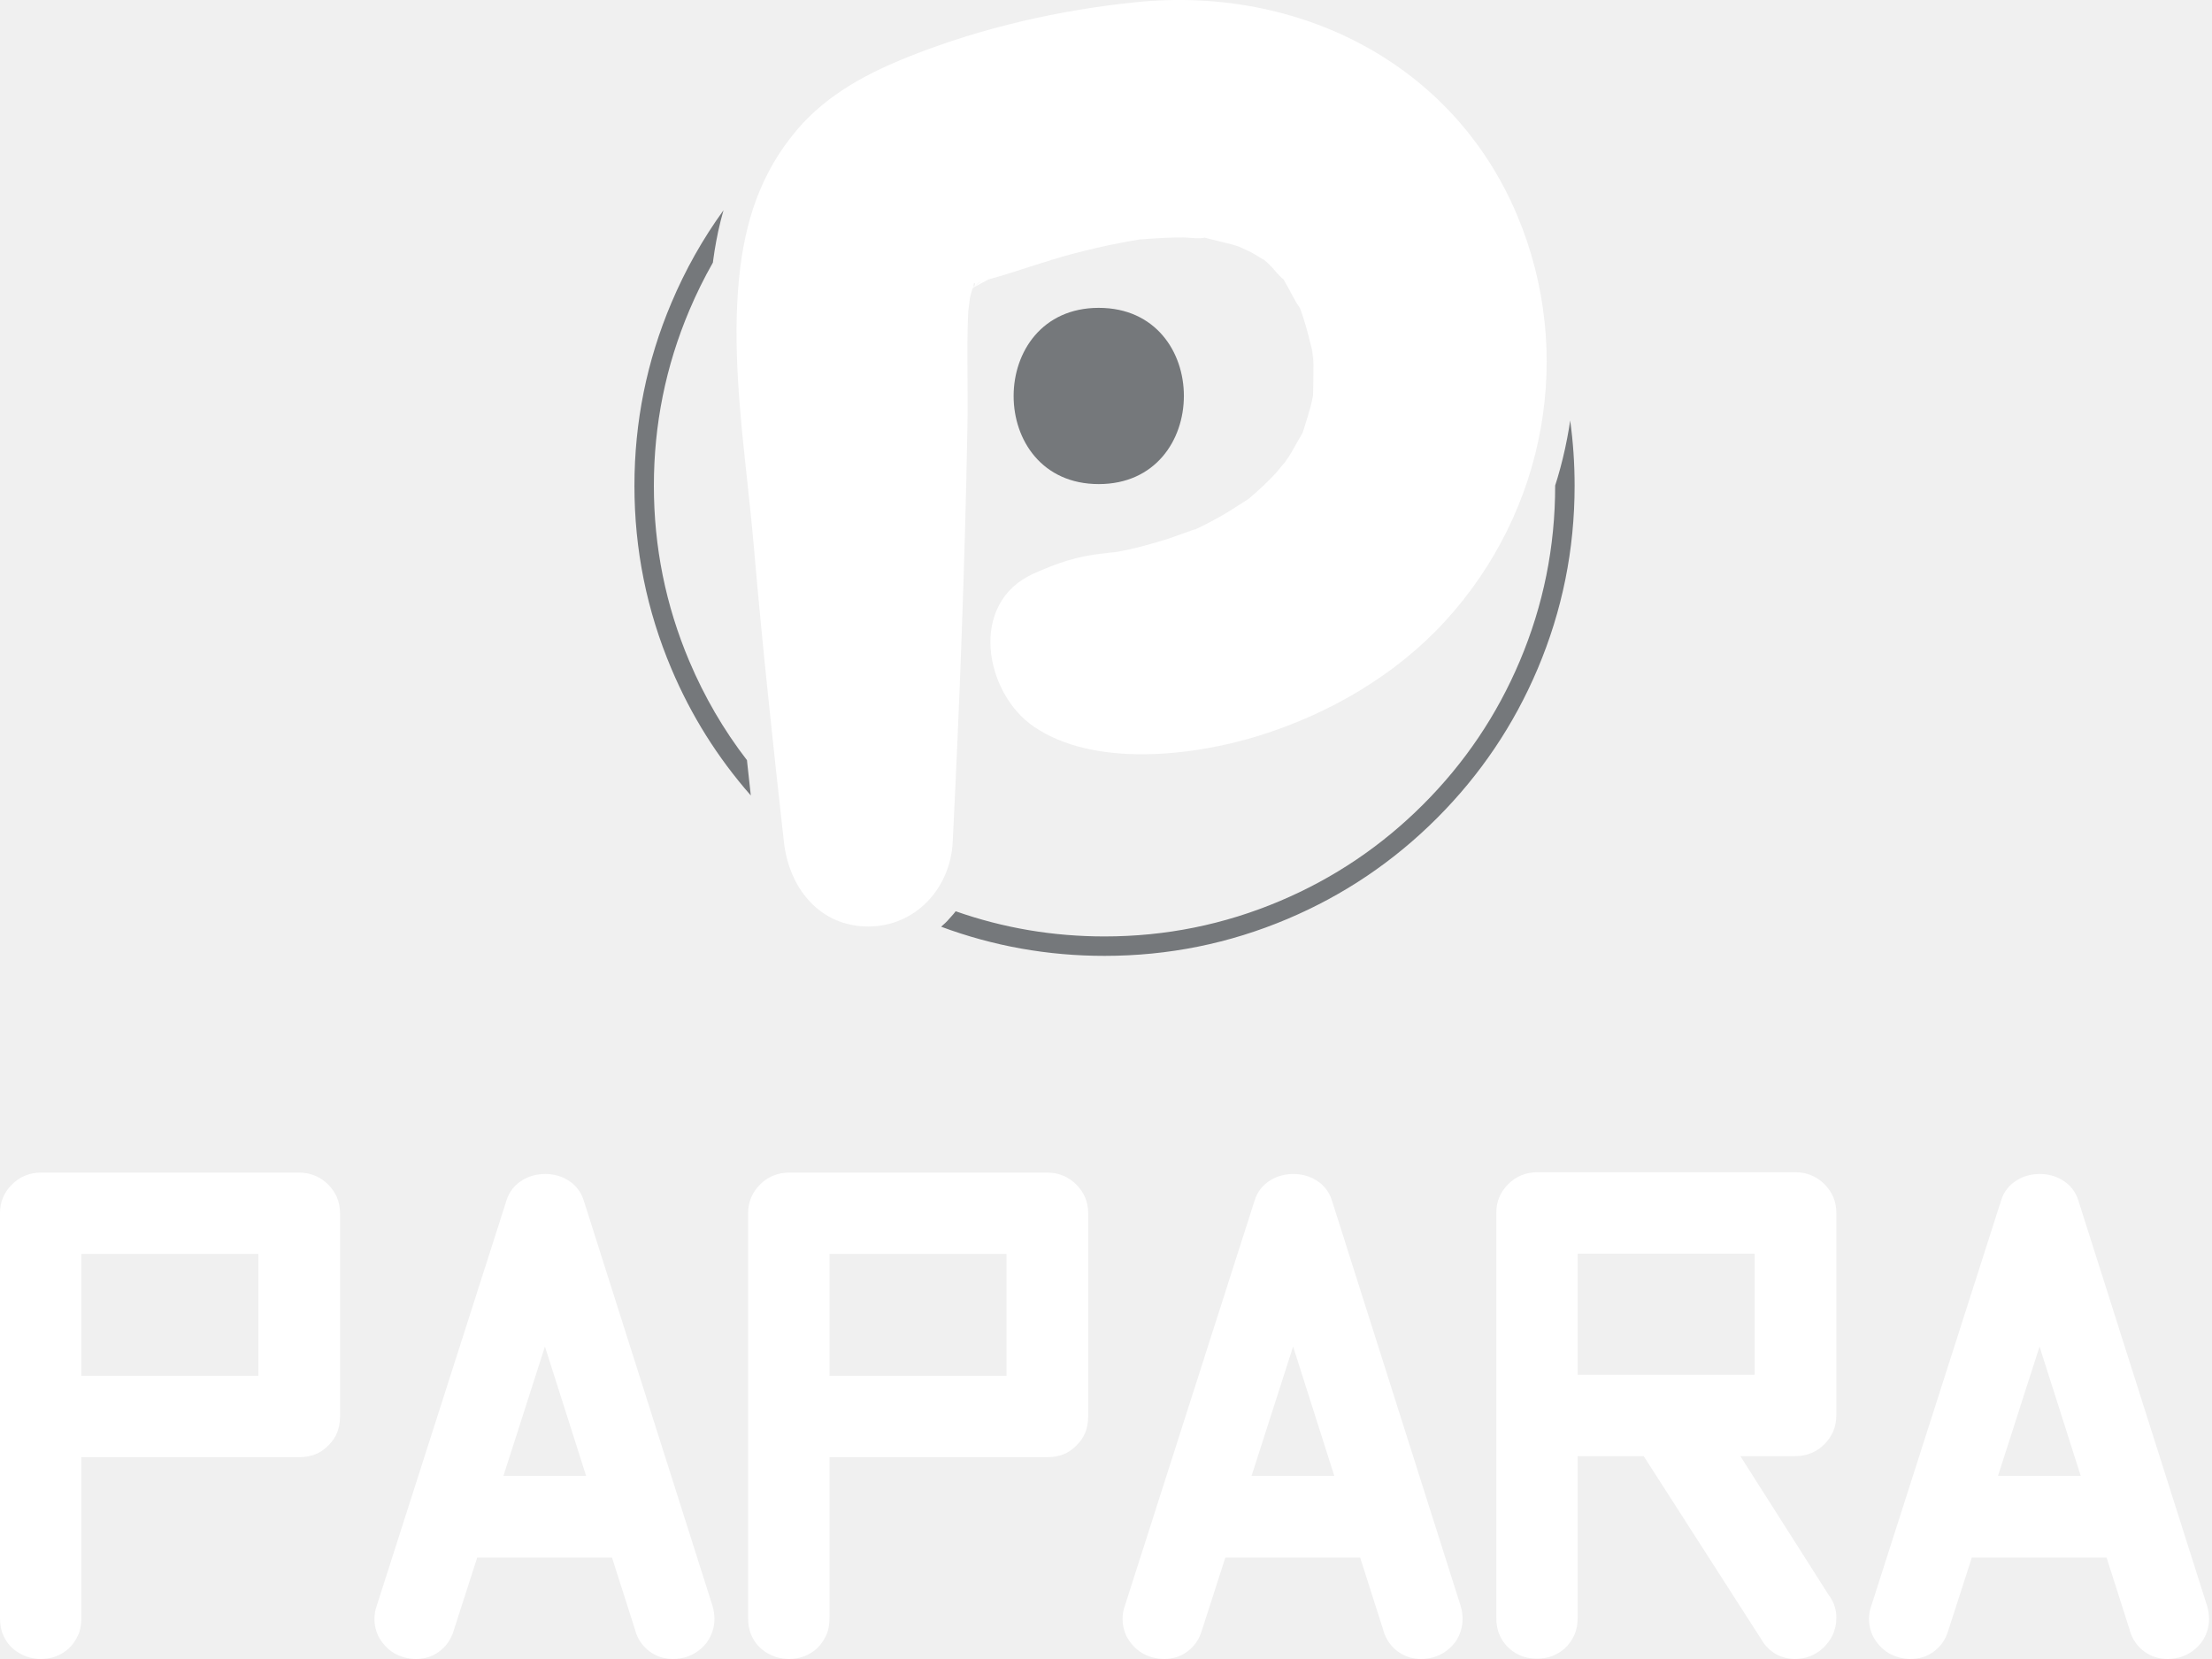
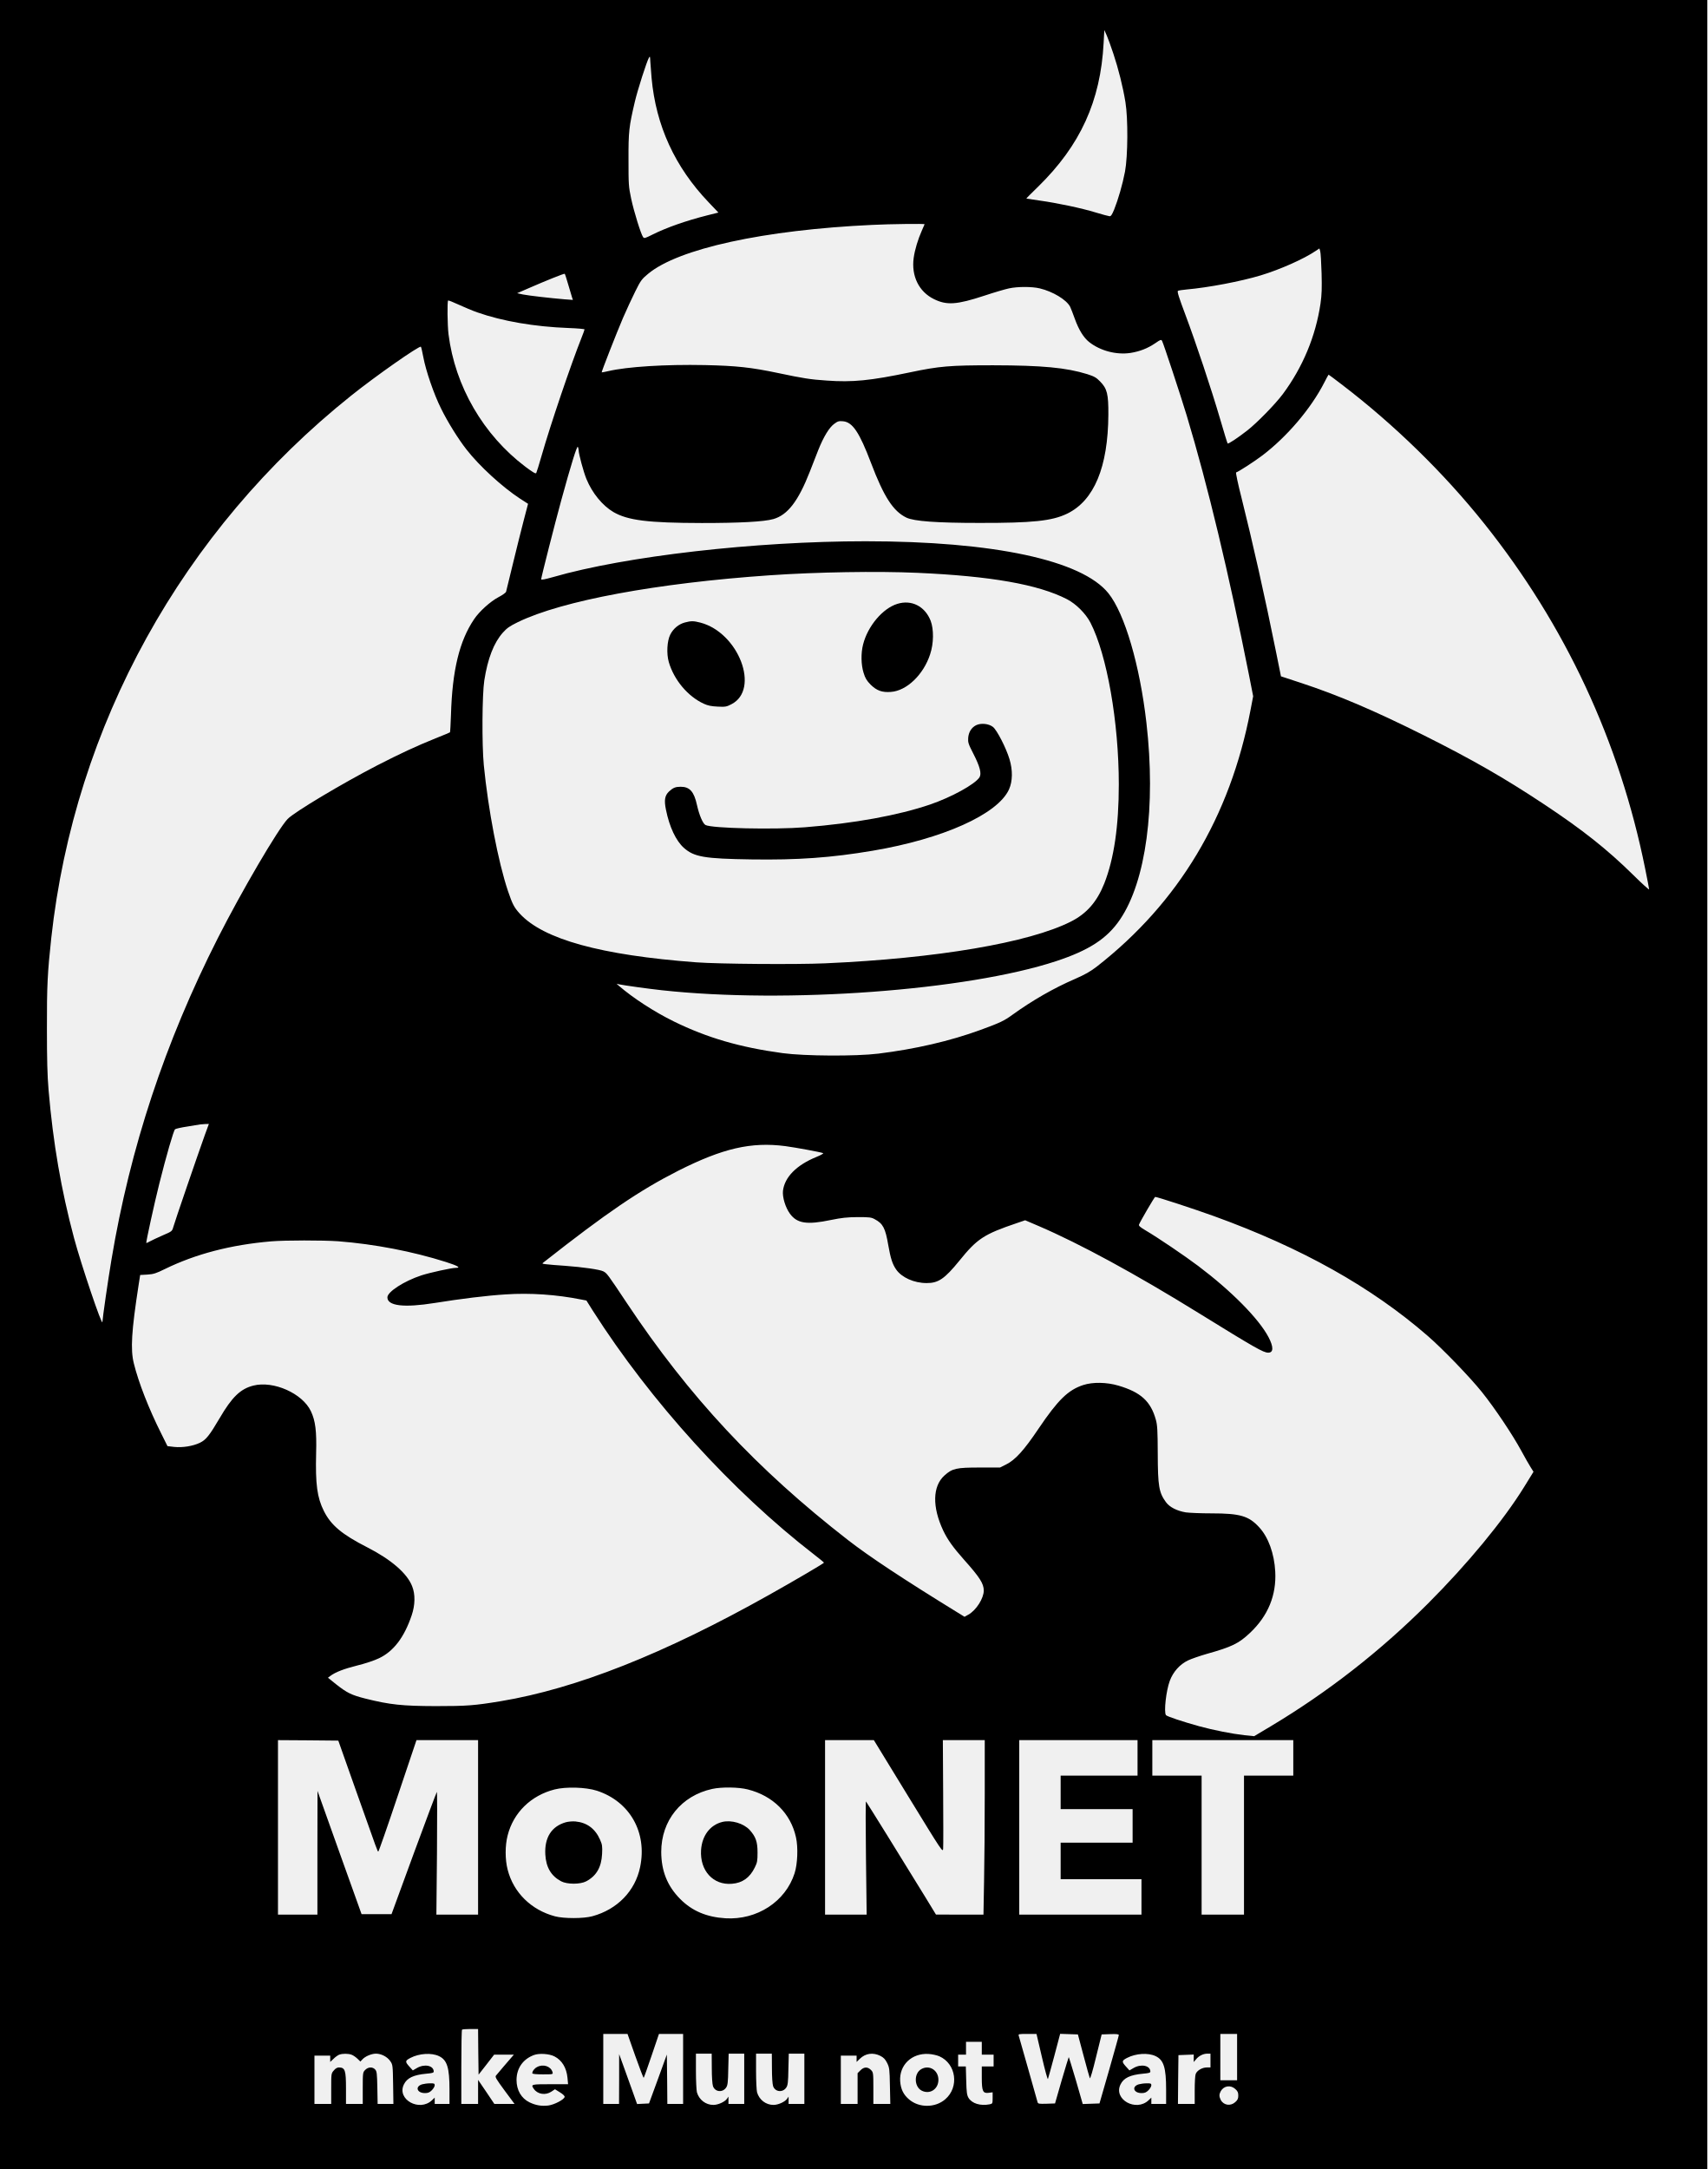
- <svg xmlns="http://www.w3.org/2000/svg" version="1.1" id="svg2" xml:space="preserve" width="320" height="240" viewBox="0 0 320 240">
-   <defs id="defs6" />
-   <g id="g10" transform="matrix(1.333333,0,0,-1.333333,0,240)">
-     <g id="g12" transform="scale(0.1)">
-       <path d="m 88.281,307.27 h 192.027 V 439.489 H 88.281 Z M 21.051,6.289 C 13.281,10.699 7.379,16.988 3.711,25.469 1.09,31.02 0,37.301 0,44.34 V 483.789 c 0,12.191 4.41,22.539 12.93,31.012 8.48,8.519 19.219,12.929 31.41,12.929 H 324.609 c 12.192,0 22.891,-4.41 31.411,-12.929 8.468,-8.473 12.929,-18.821 12.929,-31.012 V 263.32 c 0,-12.929 -4.07,-23.281 -12.578,-31.41 v -0.351 H 356.02 C 347.891,223.051 337.539,218.98 324.609,218.98 H 88.281 V 44.34 c 0,-7.039 -1.133,-13.32 -3.711,-18.871 C 81.988,19.961 78.672,15.16 74.219,11.09 65.738,3.711 55.781,0 44.34,0 35.82,0 28.09,2.23 21.051,6.289 Z" style="fill:#ffffff;fill-opacity:1;fill-rule:nonzero;stroke:none" id="path14" />
-       <path d="m 546.211,198.672 h 89.73 L 591.25,339.02 Z m 87.148,298.789 139.61,-439.492 c 1.48,-4.809 2.191,-9.957 2.191,-14.77 0,-6.289 -1.449,-12.539 -4.07,-18.078 -2.57,-5.551 -5.891,-9.961 -10.699,-14.031 C 751.91,3.711 741.559,0 730.121,0 720.898,0 712.77,2.578 705.391,7.77 697.621,13.281 692.07,21.051 689.141,31.02 v 0.391 L 664.02,110.039 H 517.77 L 492.301,31.02 C 489.34,21.051 483.789,13.281 476.051,7.77 469.02,2.578 460.512,0 451.289,0 c -8.48,0 -16.25,2.23 -23.629,6.289 -7.781,4.801 -13.281,11.051 -17.351,18.832 -2.61,5.539 -4.059,11.789 -4.059,18.078 0,4.812 0.738,9.961 2.578,14.77 L 549.531,497.461 c 2.969,9.609 8.867,16.988 17.348,22.148 7.383,4.45 15.5,6.641 24.762,6.641 8.871,0 16.988,-2.191 24.379,-6.641 8.468,-5.16 14.371,-12.539 17.339,-22.148 z" style="fill:#ffffff;fill-opacity:1;fill-rule:nonzero;stroke:none" id="path16" />
-       <path d="m 900,307.27 h 192.031 V 439.489 H 900 Z M 832.77,6.289 c -7.731,4.41 -13.629,10.699 -17.34,19.18 -2.578,5.551 -3.711,11.832 -3.711,18.871 V 483.789 c 0,12.191 4.453,22.539 12.929,31.012 8.512,8.519 19.223,12.929 31.403,12.929 h 280.319 c 12.18,0 22.89,-4.41 31.36,-12.929 8.52,-8.473 12.93,-18.821 12.93,-31.012 V 263.32 c 0,-12.929 -4.06,-23.281 -12.54,-31.41 v -0.351 h -0.39 c -8.12,-8.508 -18.43,-12.579 -31.36,-12.579 H 900 V 44.34 c 0,-7.039 -1.09,-13.32 -3.711,-18.871 C 893.711,19.961 890.391,15.16 885.98,11.09 877.461,3.711 867.5,0 856.051,0 847.578,0 839.801,2.23 832.77,6.289 Z" style="fill:#ffffff;fill-opacity:1;fill-rule:nonzero;stroke:none" id="path18" />
-       <path d="m 1357.93,198.672 h 89.77 l -44.69,140.348 z m 87.19,298.789 139.57,-439.492 c 1.48,-4.809 2.22,-9.957 2.22,-14.77 0,-6.289 -1.48,-12.539 -4.06,-18.078 -2.58,-5.551 -5.9,-9.961 -10.7,-14.031 C 1563.63,3.711 1553.32,0 1541.88,0 c -9.26,0 -17.39,2.578 -24.77,7.77 -7.73,5.512 -13.28,13.281 -16.25,23.25 v 0.391 l -25.12,78.629 H 1329.49 L 1304.02,31.02 C 1301.05,21.051 1295.55,13.281 1287.77,7.77 1280.74,2.578 1272.27,0 1263.05,0 c -8.52,0 -16.25,2.23 -23.67,6.289 -7.74,4.801 -13.29,11.051 -17.35,18.832 -2.58,5.539 -4.06,11.789 -4.06,18.078 0,4.812 0.74,9.961 2.58,14.77 l 140.7,439.492 c 2.97,9.609 8.87,16.988 17.38,22.148 7.39,4.45 15.51,6.641 24.73,6.641 8.87,0 16.99,-2.191 24.37,-6.641 8.52,-5.16 14.42,-12.539 17.39,-22.148 z" style="fill:#ffffff;fill-opacity:1;fill-rule:nonzero;stroke:none" id="path20" />
-       <path d="m 1711.72,308.359 h 192.07 v 131.48 H 1711.72 Z M 1985.04,67.969 v 0.351 c 5.16,-7.769 7.73,-15.859 7.38,-24.371 0,-6.289 -1.48,-12.188 -4.06,-18.09 -2.58,-5.199 -5.94,-9.609 -10,-13.668 C 1969.53,4.059 1959.18,0 1947.34,0 c -6.99,0 -14.02,1.84 -20.31,5.16 -6.25,3.711 -11.8,8.859 -15.86,15.891 L 1783.4,220.121 h -71.68 V 44.691 c 0,-7.031 -1.1,-13.281 -3.67,-18.832 -2.58,-5.551 -5.9,-10.348 -10.35,-14.41 -8.48,-7.391 -18.48,-11.098 -29.93,-11.098 -8.47,0 -16.25,1.879 -23.24,5.937 -7.77,4.801 -13.67,11.051 -17.38,19.57 -2.58,5.551 -3.67,11.801 -3.67,18.832 V 484.18 c 0,12.191 4.41,22.5 12.93,31.019 8.47,8.473 19.18,12.922 31.36,12.922 h 280.32 c 12.18,0 22.89,-4.449 31.4,-12.922 8.48,-8.519 12.93,-18.828 12.93,-31.019 V 264.41 c 0,-12.18 -4.45,-22.89 -12.93,-31.359 -8.51,-8.52 -19.22,-12.93 -31.4,-12.93 h -59.81 z" style="fill:#ffffff;fill-opacity:1;fill-rule:nonzero;stroke:none" id="path22" />
-       <path d="m 2167.81,198.672 h 89.77 L 2212.89,339.02 Z M 2255,497.461 2394.57,57.969 c 1.48,-4.809 2.23,-9.957 2.23,-14.77 0,-6.289 -1.49,-12.539 -4.07,-18.078 -2.57,-5.551 -5.89,-9.961 -10.7,-14.031 C 2373.52,3.711 2363.2,0 2351.76,0 c -9.26,0 -17.38,2.578 -24.77,7.77 -7.73,5.512 -13.28,13.281 -16.25,23.25 v 0.391 l -25.12,78.629 h -146.21 l -25.5,-79.019 C 2110.98,21.051 2105.43,13.281 2097.66,7.77 2090.66,2.578 2082.15,0 2072.93,0 c -8.52,0 -16.25,2.23 -23.63,6.289 -7.78,4.801 -13.32,11.051 -17.39,18.832 -2.57,5.539 -4.06,11.789 -4.06,18.078 0,4.812 0.74,9.961 2.58,14.77 l 140.74,439.492 c 2.93,9.609 8.83,16.988 17.35,22.148 7.38,4.45 15.5,6.641 24.72,6.641 8.87,0 16.99,-2.191 24.38,-6.641 8.51,-5.16 14.41,-12.539 17.38,-22.148 z" style="fill:#ffffff;fill-opacity:1;fill-rule:nonzero;stroke:none" id="path24" />
-       <path d="m 1567.85,1125.9 c 109.49,119.53 141.29,291.13 78.05,441.01 -69.69,165.12 -237.5,248.52 -412.93,230.75 -83.4,-8.48 -167.15,-27.54 -245.2,-58.44 -46.321,-18.36 -90.231,-41.45 -123,-80.04 -39.848,-46.95 -56.84,-100.43 -62.86,-160.74 -7.219,-71.99 0.899,-146.92 8.828,-220.24 2.582,-24.02 5.16,-47.89 7.192,-71.44 9.179,-107.03 20.742,-213.67 32.621,-320.432 5.469,-49.137 38.199,-91.558 91.558,-91.558 51.641,0 89.101,41.949 91.561,91.558 7.46,150.042 13.21,299.922 15.98,450.152 0.35,17.23 0.23,34.42 0.12,51.64 v 0.04 c -0.12,18.75 -0.28,37.5 0.15,56.22 0.16,6.05 0.35,12.1 0.7,18.16 0.12,1.95 1.29,10 1.84,14.61 0.59,2.38 1.13,4.61 1.25,5 0.47,1.52 0.94,3.01 1.41,4.53 0.04,0.12 0.15,0.31 0.23,0.47 l 0.78,0.74 c 5.47,3.2 10.98,6.13 16.6,8.99 0.12,0.03 0.2,0.07 0.36,0.11 30.54,8.36 60.27,19.65 91.01,27.66 17.03,4.45 34.14,8.47 51.41,11.83 6.44,1.25 12.93,2.39 19.41,3.44 0.43,0.08 0.7,0.16 1.06,0.2 0.93,0.08 2.07,0.15 3.43,0.27 15,1.13 29.89,2.15 44.97,1.99 2.42,-0.04 4.96,-0.23 7.53,-0.43 3.87,-0.31 7.78,-0.58 11.49,-0.31 1.95,0.16 2.97,0.35 3.48,0.59 1.4,-0.43 3.32,-0.94 5.93,-1.57 8.17,-1.95 16.21,-3.98 24.38,-6.01 0.15,-0.04 4.02,-1.29 7.34,-2.35 4.1,-1.91 11.33,-5.11 13.2,-6.17 4.34,-2.42 8.52,-5.15 12.82,-7.61 0.47,-0.28 0.82,-0.47 1.25,-0.71 2.5,-2.19 5,-4.37 7.26,-6.76 4.38,-4.57 8.6,-10.35 13.56,-14.17 0,-0.04 0.04,-0.04 0.08,-0.08 0.23,-0.39 0.39,-0.71 0.62,-1.14 5.7,-9.49 10.63,-20.93 17.03,-29.76 1.33,-3.63 2.66,-7.27 3.83,-10.98 3.67,-11.13 6.37,-22.42 9.18,-33.79 1.21,-4.88 1.8,-9.88 2.77,-14.76 -0.97,5 -1.68,8.47 -2.11,10.78 l -0.04,0.04 c -0.5,2.58 -0.7,3.63 -0.7,3.63 -0.04,0 0.04,-0.47 0.16,-1.29 0.47,-2.97 1.64,-10.51 1.64,-14.3 -0.08,-11.6 -0.04,-23.08 -0.51,-34.68 -0.78,-3.87 -1.45,-7.74 -2.54,-11.53 -2.62,-9.41 -5.43,-18.59 -8.44,-27.81 -0.7,-1.52 -1.4,-3.01 -2.07,-4.06 -4.72,-7.58 -8.67,-15.63 -13.55,-23.13 -1.13,-1.72 -2.31,-3.4 -3.48,-5.07 -0.74,-0.59 -7.85,-9.69 -10.11,-12.15 -9.34,-10.04 -19.34,-19.38 -29.85,-28.21 -0.66,-0.39 -1.44,-0.89 -2.42,-1.52 -7.62,-4.8 -15,-9.8 -22.77,-14.37 -10.55,-6.18 -21.41,-11.92 -32.46,-17.15 0.82,0.74 -8.17,-2.54 -16.41,-5.51 -5.2,-1.88 -10.12,-3.67 -12.11,-4.3 -13.75,-4.22 -27.66,-8.36 -41.72,-11.56 -5,-1.13 -10.04,-2.07 -15.08,-3.01 -1.95,-0.12 -10.31,-1.25 -14.57,-1.68 -28.08,-2.85 -49.84,-10.35 -75.51,-21.83 -71.21,-31.88 -53.16,-129.46 0,-165.9 65.51,-44.881 173.21,-32.272 245.2,-9.77 75.47,23.6 147.46,65.28 201.17,123.91 z m -504.45,368.59 c -1.21,-1.29 -4.77,-4.76 -7.07,-6.4 7.11,6.91 8.28,7.73 7.07,6.4 z m -6.45,-1.68 c 0.94,0.39 1.84,-1.48 -1.33,-5.19 0.28,0.47 0.51,0.9 0.83,1.48 -0.16,0.51 -0.16,0.9 -0.2,1.33 0.23,0.78 0.47,1.56 0.7,2.38 z m -0.11,-0.15 c -0.24,-0.51 -0.43,-0.98 -0.67,-1.45 0.08,0.78 0.31,1.25 0.67,1.45 z m 367.18,-132.93 c 0,0.62 0.12,3.39 0.36,6.32 -0.28,-5.5 -0.36,-6.95 -0.36,-6.32 z m -7.89,-21.92 c -0.11,-0.43 -0.78,-2.34 -1.68,-4.53 1.37,3.83 1.8,4.92 1.68,4.53 z" style="fill:#ffffff;fill-opacity:1;fill-rule:evenodd;stroke:none" id="path26" />
-       <path d="m 688.359,1272.93 c 0,-69.18 13.36,-135.35 40.121,-198.55 21.36,-50.59 50.11,-96.411 86.129,-137.431 l -0.699,6.449 -1.101,10.043 -2.188,20 -0.152,1.758 c -25.348,32.851 -46.168,68.671 -62.578,107.421 -25.621,60.54 -38.442,123.98 -38.442,190.31 0,66.33 12.821,129.77 38.442,190.31 7.578,17.89 16.089,35.16 25.589,51.84 l 0.192,1.48 0.078,0.71 1.449,9.96 0.11,0.78 1.722,9.88 0.16,0.82 1.95,9.88 0.199,0.86 2.301,9.81 0.199,0.9 2.609,9.72 0.281,0.98 0.27,1.02 c -22.5,-31.06 -41.371,-64.54 -56.52,-100.43 -26.761,-63.17 -40.121,-129.34 -40.121,-198.52 z" style="fill:#75787b;fill-opacity:1;fill-rule:evenodd;stroke:none" id="path28" />
-       <path d="m 1192.15,1274.77 c 123.05,0 123.24,191.21 0,191.21 -123.05,0 -123.28,-191.21 0,-191.21 z" style="fill:#75787b;fill-opacity:1;fill-rule:evenodd;stroke:none" id="path30" />
-       <path d="m 1668.36,1074.38 c 26.72,63.2 40.08,129.37 40.08,198.55 0,23.95 -1.6,47.58 -4.81,70.82 l -1.36,-8.75 -0.12,-0.7 -1.8,-9.92 -0.15,-0.71 -2,-9.84 -0.15,-0.71 -2.27,-9.8 -0.16,-0.7 -2.5,-9.73 -0.19,-0.74 -2.73,-9.65 -0.2,-0.7 -2.66,-8.6 v -0.27 c 0,-66.33 -12.81,-129.77 -38.43,-190.31 -24.73,-58.52 -59.65,-110.319 -104.77,-155.429 -45.12,-45.121 -96.95,-80.043 -155.43,-104.769 -60.55,-25.621 -123.98,-38.442 -190.31,-38.442 -55.9,0 -109.73,9.11 -161.52,27.309 l -0.28,-0.391 -1.99,-2.5 -6.68,-7.5 -2.31,-2.308 -4.53,-4.059 c 56.76,-21.09 115.86,-31.64 177.31,-31.64 69.18,0 135.35,13.359 198.51,40.078 61.06,25.82 115.08,62.23 162.15,109.301 47.03,47.07 83.48,101.09 109.3,162.11 z" style="fill:#75787b;fill-opacity:1;fill-rule:evenodd;stroke:none" id="path32" />
-     </g>
+ <svg xmlns="http://www.w3.org/2000/svg" version="1.0" width="1732pt" height="2200pt" viewBox="0 0 1732 2200" preserveAspectRatio="xMidYMid meet">
+   <g transform="translate(0,2200) scale(0.1,-0.1)" fill="#000000" stroke="none">
+     <path d="M0 11000 l0 -11000 8660 0 8660 0 0 11000 0 11000 -8660 0 -8660 0 0 -11000z m11295 10455 c51 -153 97 -336 122 -490 28 -169 25 -549 -4 -705 -25 -131 -69 -282 -110 -385 -23 -55 -33 -70 -48 -68 -11 1 -74 18 -140 38 -143 44 -390 96 -570 121 -71 10 -131 19 -133 20 -2 1 52 55 119 120 429 420 634 868 665 1459 l7 130 25 -55 c13 -30 43 -113 67 -185z m-4685 -245 c44 -484 236 -903 579 -1262 l99 -104 -112 -28 c-217 -55 -412 -123 -560 -197 -72 -36 -81 -39 -92 -24 -22 30 -93 258 -121 390 -26 123 -27 143 -27 395 -1 286 5 335 64 587 29 123 120 407 143 447 11 19 12 15 14 -34 2 -30 8 -107 13 -170z m2770 -1484 c0 -2 -13 -32 -29 -67 -39 -88 -70 -190 -82 -275 -25 -184 53 -343 206 -418 130 -64 231 -57 511 35 99 33 212 66 250 74 89 19 232 19 312 0 133 -32 271 -115 308 -186 7 -15 30 -72 49 -126 39 -108 88 -188 145 -233 112 -88 274 -131 417 -110 95 15 175 46 253 99 53 37 60 39 69 23 16 -31 188 -552 250 -757 214 -710 426 -1597 632 -2633 l42 -214 -27 -141 c-207 -1083 -729 -1953 -1558 -2600 -66 -51 -119 -81 -224 -127 -213 -92 -431 -217 -632 -362 -85 -62 -127 -82 -324 -154 -312 -114 -664 -195 -1038 -241 -227 -28 -748 -25 -970 5 -434 59 -767 156 -1105 322 -201 99 -413 237 -559 363 l-21 19 26 -6 c52 -11 296 -45 434 -60 1262 -138 3094 -3 3999 295 334 110 517 229 648 422 264 389 366 1144 268 1997 -67 584 -220 1106 -385 1312 -269 336 -1165 528 -2465 528 -1120 0 -2436 -151 -3172 -364 -82 -23 -118 -30 -118 -21 0 18 141 572 205 805 97 354 158 551 167 538 4 -7 8 -22 8 -34 0 -37 50 -222 79 -292 59 -144 163 -270 273 -335 146 -85 350 -111 898 -112 384 0 629 13 725 40 145 41 253 181 370 480 26 66 65 165 86 220 54 135 111 229 162 266 36 27 48 30 90 26 96 -9 165 -111 283 -422 131 -345 225 -490 359 -555 76 -37 307 -54 740 -54 541 -1 738 20 891 94 274 133 415 473 418 1005 1 208 -12 263 -84 336 -38 39 -58 51 -130 74 -213 66 -457 89 -955 90 -440 0 -545 -9 -840 -71 -405 -85 -587 -103 -848 -84 -168 11 -240 23 -492 76 -275 58 -425 74 -745 81 -398 8 -788 -16 -982 -62 -34 -8 -63 -13 -64 -12 -4 4 149 395 216 552 36 83 92 204 125 270 54 109 66 125 129 177 306 256 1177 446 2276 497 178 9 530 13 530 7z m4027 -496 c4 -152 2 -220 -11 -310 -49 -331 -180 -645 -382 -917 -78 -104 -260 -290 -359 -368 -100 -78 -194 -140 -201 -133 -3 3 -37 113 -75 244 -92 314 -245 772 -354 1063 -65 173 -85 235 -75 241 6 4 46 10 89 14 218 19 549 82 751 143 195 59 439 167 559 249 l36 24 8 -27 c5 -16 11 -116 14 -223z m-7642 -118 c17 -59 35 -118 39 -131 l8 -23 -83 6 c-144 12 -361 37 -423 49 l-60 13 120 52 c167 73 358 150 363 145 3 -2 19 -52 36 -111z m-921 -281 c254 -89 578 -145 924 -158 89 -3 162 -10 162 -14 0 -5 -14 -43 -31 -86 -107 -269 -314 -878 -404 -1193 -26 -91 -51 -171 -55 -178 -5 -10 -34 7 -109 63 -428 323 -715 818 -781 1345 -11 89 -14 333 -4 342 3 3 51 -16 107 -42 56 -26 142 -62 191 -79z m-550 -451 c26 -140 107 -377 181 -525 67 -136 172 -305 258 -415 131 -168 363 -380 543 -498 l81 -52 -44 -168 c-24 -92 -73 -288 -109 -437 -36 -148 -67 -278 -70 -287 -3 -10 -38 -35 -77 -55 -83 -44 -193 -143 -247 -223 -149 -220 -222 -518 -235 -970 -3 -96 -8 -176 -10 -178 -2 -2 -68 -30 -147 -61 -198 -80 -359 -155 -593 -275 -356 -184 -840 -473 -907 -543 -97 -101 -466 -731 -708 -1208 -537 -1060 -889 -2124 -1079 -3260 -36 -214 -90 -590 -92 -634 -1 -52 -215 579 -288 852 -131 490 -212 962 -258 1497 -13 153 -17 312 -17 630 -1 430 6 564 44 915 237 2158 1329 4133 3041 5501 252 202 696 512 709 497 4 -5 14 -51 24 -103z m9314 -277 c535 -408 1039 -900 1447 -1411 824 -1031 1375 -2213 1635 -3504 22 -108 40 -203 40 -209 0 -7 -73 59 -162 147 -263 259 -515 459 -908 719 -400 265 -728 453 -1220 699 -501 250 -864 405 -1247 531 l-198 65 -49 243 c-114 566 -240 1124 -351 1567 -36 140 -60 256 -55 258 29 10 188 113 267 173 250 190 493 476 626 736 23 46 44 83 45 83 2 0 61 -44 130 -97z m-4303 -1913 c747 -33 1229 -118 1520 -268 92 -48 189 -145 237 -237 168 -326 288 -1010 288 -1641 0 -423 -49 -755 -147 -1004 -74 -186 -178 -306 -338 -387 -425 -215 -1360 -374 -2495 -424 -295 -13 -1076 -7 -1305 10 -972 73 -1553 234 -1792 494 -58 64 -74 95 -120 230 -99 294 -201 827 -245 1277 -20 209 -17 716 5 858 35 224 97 383 189 486 41 46 70 66 152 106 449 218 1410 396 2556 475 477 33 1088 43 1495 25z m-7227 -5702 c-69 -192 -308 -888 -320 -934 -12 -42 -13 -44 -107 -84 -53 -23 -111 -51 -130 -61 -18 -11 -35 -18 -37 -17 -5 6 81 398 131 598 73 291 146 544 161 556 8 6 65 19 127 28 61 10 119 19 127 21 8 1 32 3 52 4 l37 1 -41 -112z m5889 -113 c110 -15 349 -59 383 -71 8 -3 -21 -20 -68 -39 -201 -82 -322 -204 -339 -343 -7 -65 25 -170 71 -233 73 -99 172 -114 416 -63 108 22 162 28 270 29 120 0 140 -2 175 -22 83 -44 107 -91 136 -261 24 -136 42 -193 80 -248 56 -81 181 -138 309 -138 119 -1 183 43 332 226 182 225 249 269 586 383 l82 28 138 -59 c417 -179 982 -486 1622 -882 571 -353 657 -402 706 -402 54 0 55 58 3 157 -98 187 -377 469 -713 722 -138 104 -410 288 -534 361 -54 32 -72 47 -67 59 13 34 157 281 164 281 21 0 394 -122 596 -195 892 -323 1598 -719 2170 -1216 151 -131 427 -417 549 -569 130 -162 310 -431 399 -595 36 -66 78 -141 95 -167 l29 -46 -95 -154 c-212 -343 -575 -782 -976 -1183 -486 -485 -1013 -896 -1592 -1243 l-171 -102 -99 10 c-125 14 -317 52 -459 91 -169 47 -329 100 -337 113 -22 33 2 248 39 347 34 92 102 168 186 208 34 16 118 45 187 65 257 72 327 106 441 214 183 172 269 382 256 622 -10 183 -70 349 -164 450 -105 114 -193 140 -483 140 -107 0 -224 5 -260 10 -90 15 -165 53 -202 104 -71 98 -82 160 -83 496 -1 231 -4 285 -19 339 -52 188 -153 280 -381 347 -119 35 -259 37 -355 6 -154 -50 -257 -151 -453 -441 -149 -222 -238 -320 -332 -366 l-60 -30 -205 0 c-240 0 -279 -9 -359 -81 -121 -109 -125 -319 -12 -559 44 -92 99 -169 209 -293 161 -180 202 -244 202 -315 0 -79 -77 -200 -156 -244 l-39 -22 -70 43 c-551 339 -897 568 -1112 735 -928 721 -1611 1453 -2245 2406 -195 293 -201 301 -238 320 -34 18 -209 43 -387 56 -82 5 -168 13 -193 16 -43 5 -44 5 -23 21 637 501 969 727 1363 927 452 228 740 295 1087 250z m-4536 -965 c370 -29 754 -103 1092 -210 123 -39 157 -60 100 -60 -44 0 -261 -48 -348 -76 -176 -58 -345 -167 -345 -223 0 -87 168 -107 480 -57 268 43 526 75 719 87 248 17 519 -2 768 -52 l52 -10 66 -105 c587 -920 1412 -1829 2247 -2474 53 -41 97 -77 97 -80 1 -6 -293 -179 -559 -328 -1061 -596 -1955 -950 -2720 -1077 -266 -44 -343 -50 -660 -50 -338 1 -464 14 -712 76 -142 36 -186 57 -299 146 l-82 66 24 18 c52 39 138 72 273 106 82 20 175 51 222 74 147 70 255 212 330 434 36 105 38 214 5 296 -50 130 -213 271 -456 395 -257 131 -367 224 -439 367 -69 138 -87 272 -79 588 6 223 -7 328 -53 425 -85 181 -380 312 -584 260 -131 -33 -217 -117 -341 -329 -104 -177 -139 -221 -201 -251 -71 -34 -176 -51 -261 -42 l-68 8 -64 129 c-126 251 -230 518 -277 709 -36 143 -24 330 48 796 l16 102 73 4 c62 4 88 12 177 56 313 153 669 246 1078 281 141 12 527 12 681 1z m185 -5585 c219 -618 214 -605 222 -605 4 0 93 254 197 565 l190 565 313 0 312 0 0 -885 0 -885 -212 0 -211 0 6 626 c3 344 2 622 -1 619 -4 -4 -109 -284 -234 -623 l-226 -617 -152 0 -152 0 -224 625 -223 625 -1 -627 0 -628 -200 0 -200 0 0 885 0 885 306 -2 306 -3 184 -520z m5599 -47 c348 -568 350 -571 353 -527 2 24 2 281 0 572 l-3 527 213 0 212 0 0 -547 c0 -302 -3 -700 -7 -885 l-6 -338 -241 0 -241 1 -108 177 c-218 356 -595 963 -602 970 -4 4 -4 -253 0 -570 l7 -578 -211 0 -211 0 0 885 0 885 248 0 247 0 350 -572z m2325 392 l0 -180 -390 0 -390 0 0 -170 0 -170 365 0 365 0 0 -170 0 -170 -365 0 -365 0 0 -185 0 -185 410 0 410 0 0 -180 0 -180 -620 0 -620 0 0 885 0 885 600 0 600 0 0 -180z m1580 0 l0 -180 -250 0 -250 0 0 -705 0 -705 -215 0 -215 0 0 705 0 705 -250 0 -250 0 0 180 0 180 715 0 715 0 0 -180z m-7065 -333 c334 -109 512 -422 439 -774 -50 -243 -231 -430 -484 -499 -89 -25 -290 -25 -380 -1 -241 64 -421 241 -480 473 -27 103 -27 245 0 348 59 232 237 405 477 466 115 29 316 23 428 -13z m1531 13 c255 -64 436 -243 489 -486 23 -101 16 -271 -14 -364 -92 -288 -381 -476 -701 -457 -192 12 -339 74 -460 196 -130 131 -191 283 -192 477 0 318 203 570 517 639 95 21 268 19 361 -5z m-2734 -2662 l3 -231 79 101 79 102 100 0 100 0 -19 -22 c-23 -26 -141 -164 -162 -190 -12 -14 -1 -32 87 -152 l101 -136 -103 0 -102 0 -82 122 -83 122 0 -122 0 -122 -85 0 -85 0 0 373 c0 206 3 377 7 380 3 4 42 7 84 7 l79 0 2 -232z m1593 -42 c44 -124 82 -223 85 -221 3 2 39 103 80 224 l75 221 123 0 122 0 0 -355 0 -355 -80 0 -80 0 -2 250 -3 251 -90 -248 -91 -248 -61 -3 -60 -3 -51 143 c-29 79 -70 193 -91 253 l-40 110 0 -252 -1 -253 -80 0 -80 0 0 355 0 355 123 0 123 0 79 -224z m4125 -11 c30 -129 57 -229 61 -222 3 6 32 112 65 235 l59 223 90 -3 90 -3 57 -214 c31 -117 60 -221 64 -230 4 -10 29 73 63 214 l57 230 87 3 c66 2 87 0 87 -10 0 -7 -45 -166 -98 -353 l-98 -340 -85 -3 -85 -3 -69 240 c-39 132 -72 238 -73 236 -2 -2 -34 -109 -72 -237 l-67 -233 -86 -3 c-75 -2 -86 -1 -91 15 -3 10 -46 161 -95 337 -50 175 -93 327 -96 337 -6 18 0 19 87 19 l93 0 55 -235z m1980 0 l0 -235 -85 0 -85 0 0 235 0 235 85 0 85 0 0 -235z m-2590 90 l0 -65 60 0 60 0 0 -60 0 -60 -60 0 -60 0 0 -113 c0 -139 11 -162 71 -154 l39 5 0 -58 c0 -56 -1 -58 -31 -64 -93 -18 -179 8 -214 66 -16 28 -20 56 -23 176 l-4 142 -39 0 -39 0 0 60 0 60 40 0 40 0 0 65 0 65 80 0 80 0 0 -65z m-6393 -66 c15 -5 42 -24 59 -40 l30 -29 20 21 c27 31 92 59 138 59 54 0 116 -32 146 -77 24 -35 25 -42 28 -235 l3 -198 -80 0 -80 0 -3 164 c-3 145 -5 166 -22 185 -26 29 -71 27 -101 -4 -24 -24 -25 -28 -25 -185 l0 -160 -85 0 -85 0 0 156 c0 186 -9 213 -72 214 -17 0 -35 -10 -52 -31 -26 -30 -26 -33 -26 -185 l0 -154 -85 0 -85 0 0 245 0 245 80 0 80 0 0 -32 0 -32 33 31 c17 18 43 36 57 42 34 13 92 13 127 0z m886 -14 c83 -39 107 -117 107 -341 l0 -144 -75 0 -75 0 0 32 0 32 -27 -26 c-128 -122 -360 8 -286 159 32 67 99 98 231 110 57 5 72 9 72 22 -1 60 -92 80 -169 36 l-43 -25 -38 42 c-42 47 -40 57 14 85 89 46 214 54 289 18z m1172 -3 c76 -39 122 -115 132 -217 l6 -65 -182 0 c-193 0 -198 -1 -165 -48 38 -55 119 -67 178 -27 l36 24 50 -31 c32 -20 50 -37 48 -47 -5 -27 -105 -79 -165 -87 -70 -8 -126 1 -191 32 -84 41 -132 124 -132 228 1 119 66 211 177 252 52 20 157 13 208 -14z m1596 -119 c0 -87 5 -162 12 -183 21 -60 99 -67 134 -13 15 22 19 55 21 185 l4 158 79 0 79 0 0 -255 0 -255 -80 0 -80 0 0 37 0 37 -16 -23 c-22 -30 -89 -61 -137 -61 -78 0 -145 52 -167 128 -5 20 -10 117 -10 215 l0 177 80 0 80 0 1 -147z m610 0 c0 -87 5 -162 12 -183 21 -60 99 -67 134 -13 15 22 19 55 21 185 l4 158 79 0 79 0 0 -255 0 -255 -80 0 -80 0 0 37 0 37 -16 -23 c-22 -30 -89 -61 -137 -61 -78 0 -145 52 -167 128 -5 20 -10 117 -10 215 l0 177 80 0 80 0 1 -147z m1099 125 c35 -18 51 -35 70 -73 23 -47 25 -62 28 -232 l4 -183 -86 0 -86 0 0 160 c0 157 -1 161 -25 185 -33 33 -70 32 -106 -4 l-29 -29 0 -156 0 -156 -85 0 -85 0 0 245 0 245 80 0 80 0 0 -32 0 -32 33 32 c57 56 134 66 207 30z m600 -5 c171 -76 203 -313 59 -436 -102 -88 -266 -88 -367 -1 -57 48 -84 104 -90 184 -11 164 117 287 288 277 36 -2 85 -13 110 -24z m2193 2 c83 -39 107 -117 107 -341 l0 -144 -75 0 -75 0 0 32 0 32 -27 -26 c-128 -122 -360 8 -286 159 32 67 99 98 231 110 57 5 72 9 72 22 -1 60 -92 80 -169 36 l-43 -25 -38 42 c-42 47 -40 57 14 85 89 46 214 54 289 18z m557 -45 l0 -70 -37 0 c-47 0 -100 -31 -113 -66 -6 -14 -10 -88 -10 -165 l0 -139 -85 0 -85 0 2 248 3 247 78 3 77 3 0 -38 0 -38 23 27 c28 35 73 58 115 58 l32 0 0 -70z m251 -288 c25 -22 31 -36 31 -67 0 -31 -6 -45 -31 -67 -48 -43 -118 -32 -147 23 -17 34 -17 57 0 88 31 55 99 66 147 23z" />
+     <path d="M9103 15875 c-149 -46 -300 -226 -347 -411 -23 -88 -21 -207 5 -289 17 -55 31 -78 72 -120 61 -60 116 -80 205 -73 160 11 331 175 398 382 37 111 38 253 5 340 -58 147 -194 216 -338 171z" />
+     <path d="M6947 15686 c-62 -17 -116 -61 -147 -122 -33 -64 -40 -194 -15 -280 53 -181 193 -348 355 -422 41 -19 77 -26 140 -29 78 -4 90 -2 140 24 293 150 74 726 -315 828 -70 18 -94 18 -158 1z" />
+     <path d="M9902 14644 c-47 -24 -75 -69 -80 -128 -3 -46 1 -61 51 -158 69 -134 87 -206 63 -243 -47 -71 -282 -200 -500 -275 -324 -110 -766 -191 -1271 -231 -310 -25 -945 -11 -1008 23 -27 14 -64 102 -86 201 -30 138 -74 187 -166 187 -52 0 -77 -10 -118 -48 -43 -41 -51 -88 -31 -185 35 -175 102 -316 182 -387 104 -92 207 -110 685 -117 467 -7 809 17 1229 88 713 120 1270 370 1384 622 37 82 39 195 5 307 -35 116 -128 296 -168 327 -44 34 -123 41 -171 17z" />
+     <path d="M5740 3517 c-144 -41 -217 -154 -208 -326 7 -131 59 -219 161 -273 60 -32 194 -32 254 0 103 55 154 142 161 277 4 80 1 96 -21 146 -49 111 -133 173 -248 184 -30 3 -74 -1 -99 -8z" />
+     <path d="M7327 3520 c-124 -31 -205 -139 -215 -285 -13 -209 123 -358 313 -342 106 8 181 61 232 165 25 50 28 68 28 152 0 109 -18 160 -79 228 -62 68 -187 105 -279 82z" />
+     <path d="M4283 859 c-75 -22 -54 -89 28 -89 31 0 47 6 70 29 16 16 29 39 29 50 0 18 -6 21 -47 20 -27 0 -63 -5 -80 -10z" />
+     <path d="M5448 1034 c-27 -14 -48 -42 -48 -63 0 -7 38 -11 106 -11 105 0 105 0 99 23 -17 59 -95 85 -157 51z" />
+     <path d="M9348 1014 c-78 -42 -76 -178 2 -219 82 -42 170 14 170 110 0 96 -91 154 -172 109z" />
+     <path d="M11553 859 c-75 -22 -54 -89 28 -89 31 0 47 6 70 29 16 16 29 39 29 50 0 18 -6 21 -47 20 -27 0 -63 -5 -80 -10z" />
  </g>
</svg>
